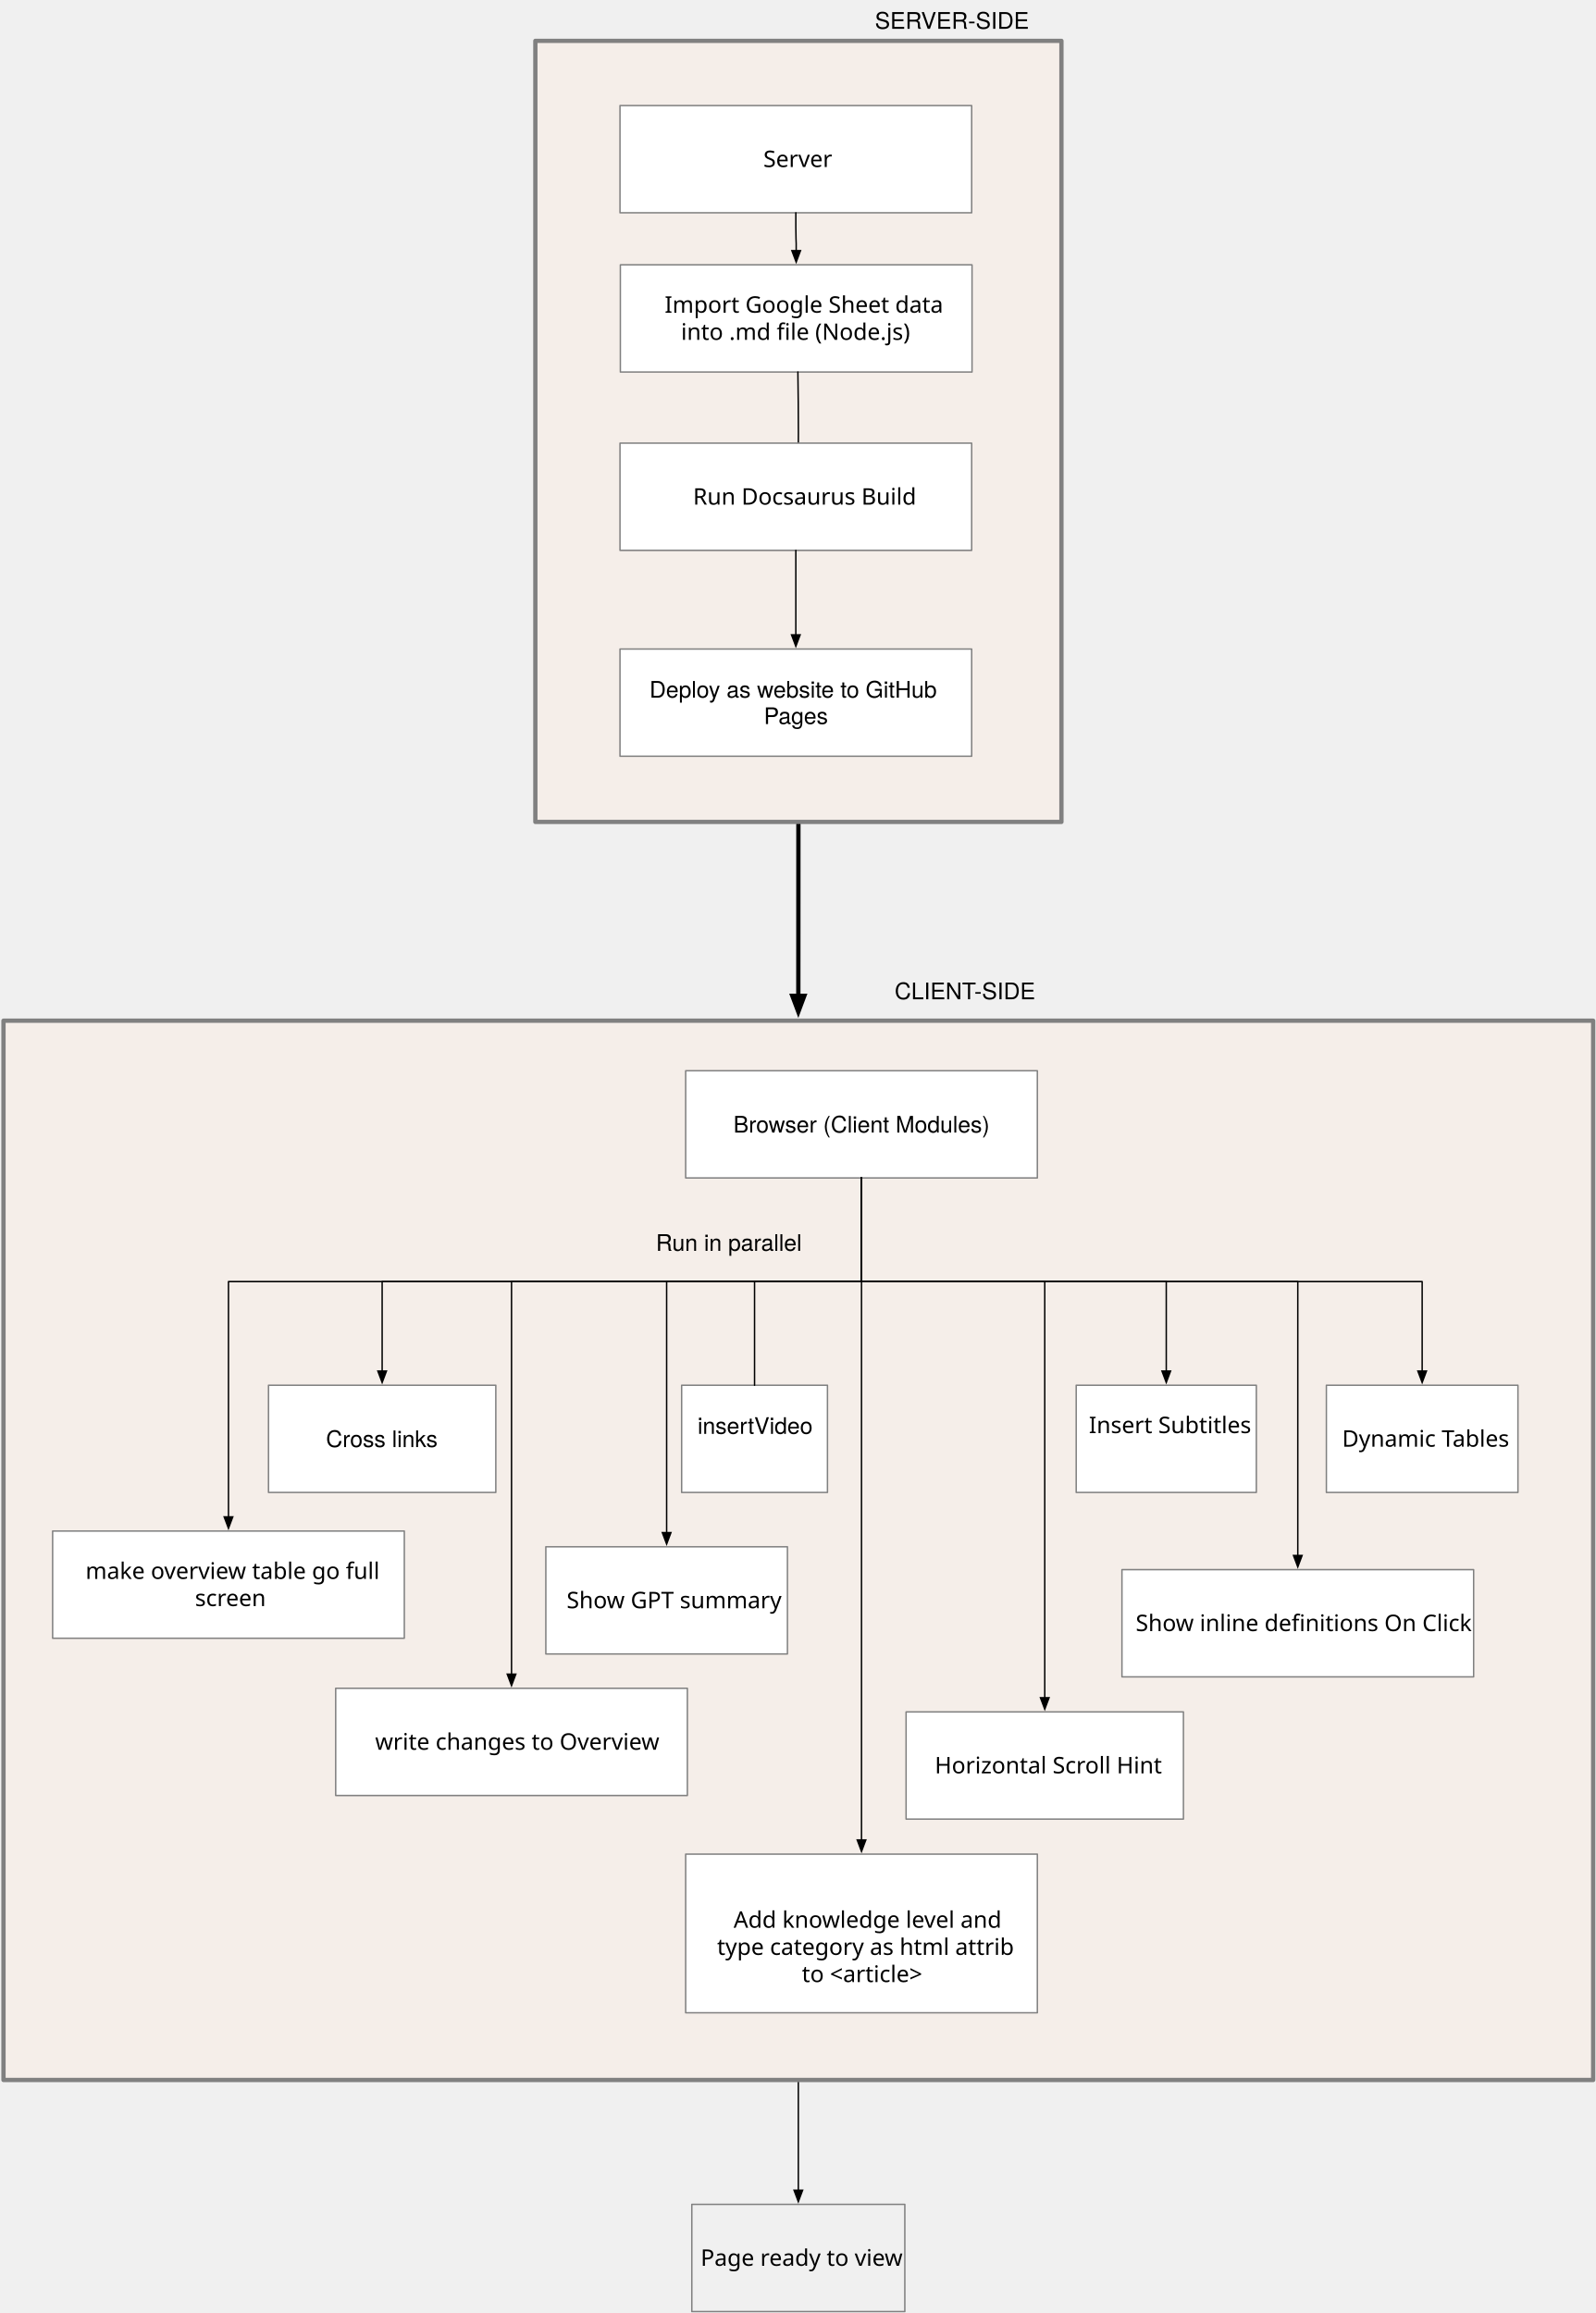
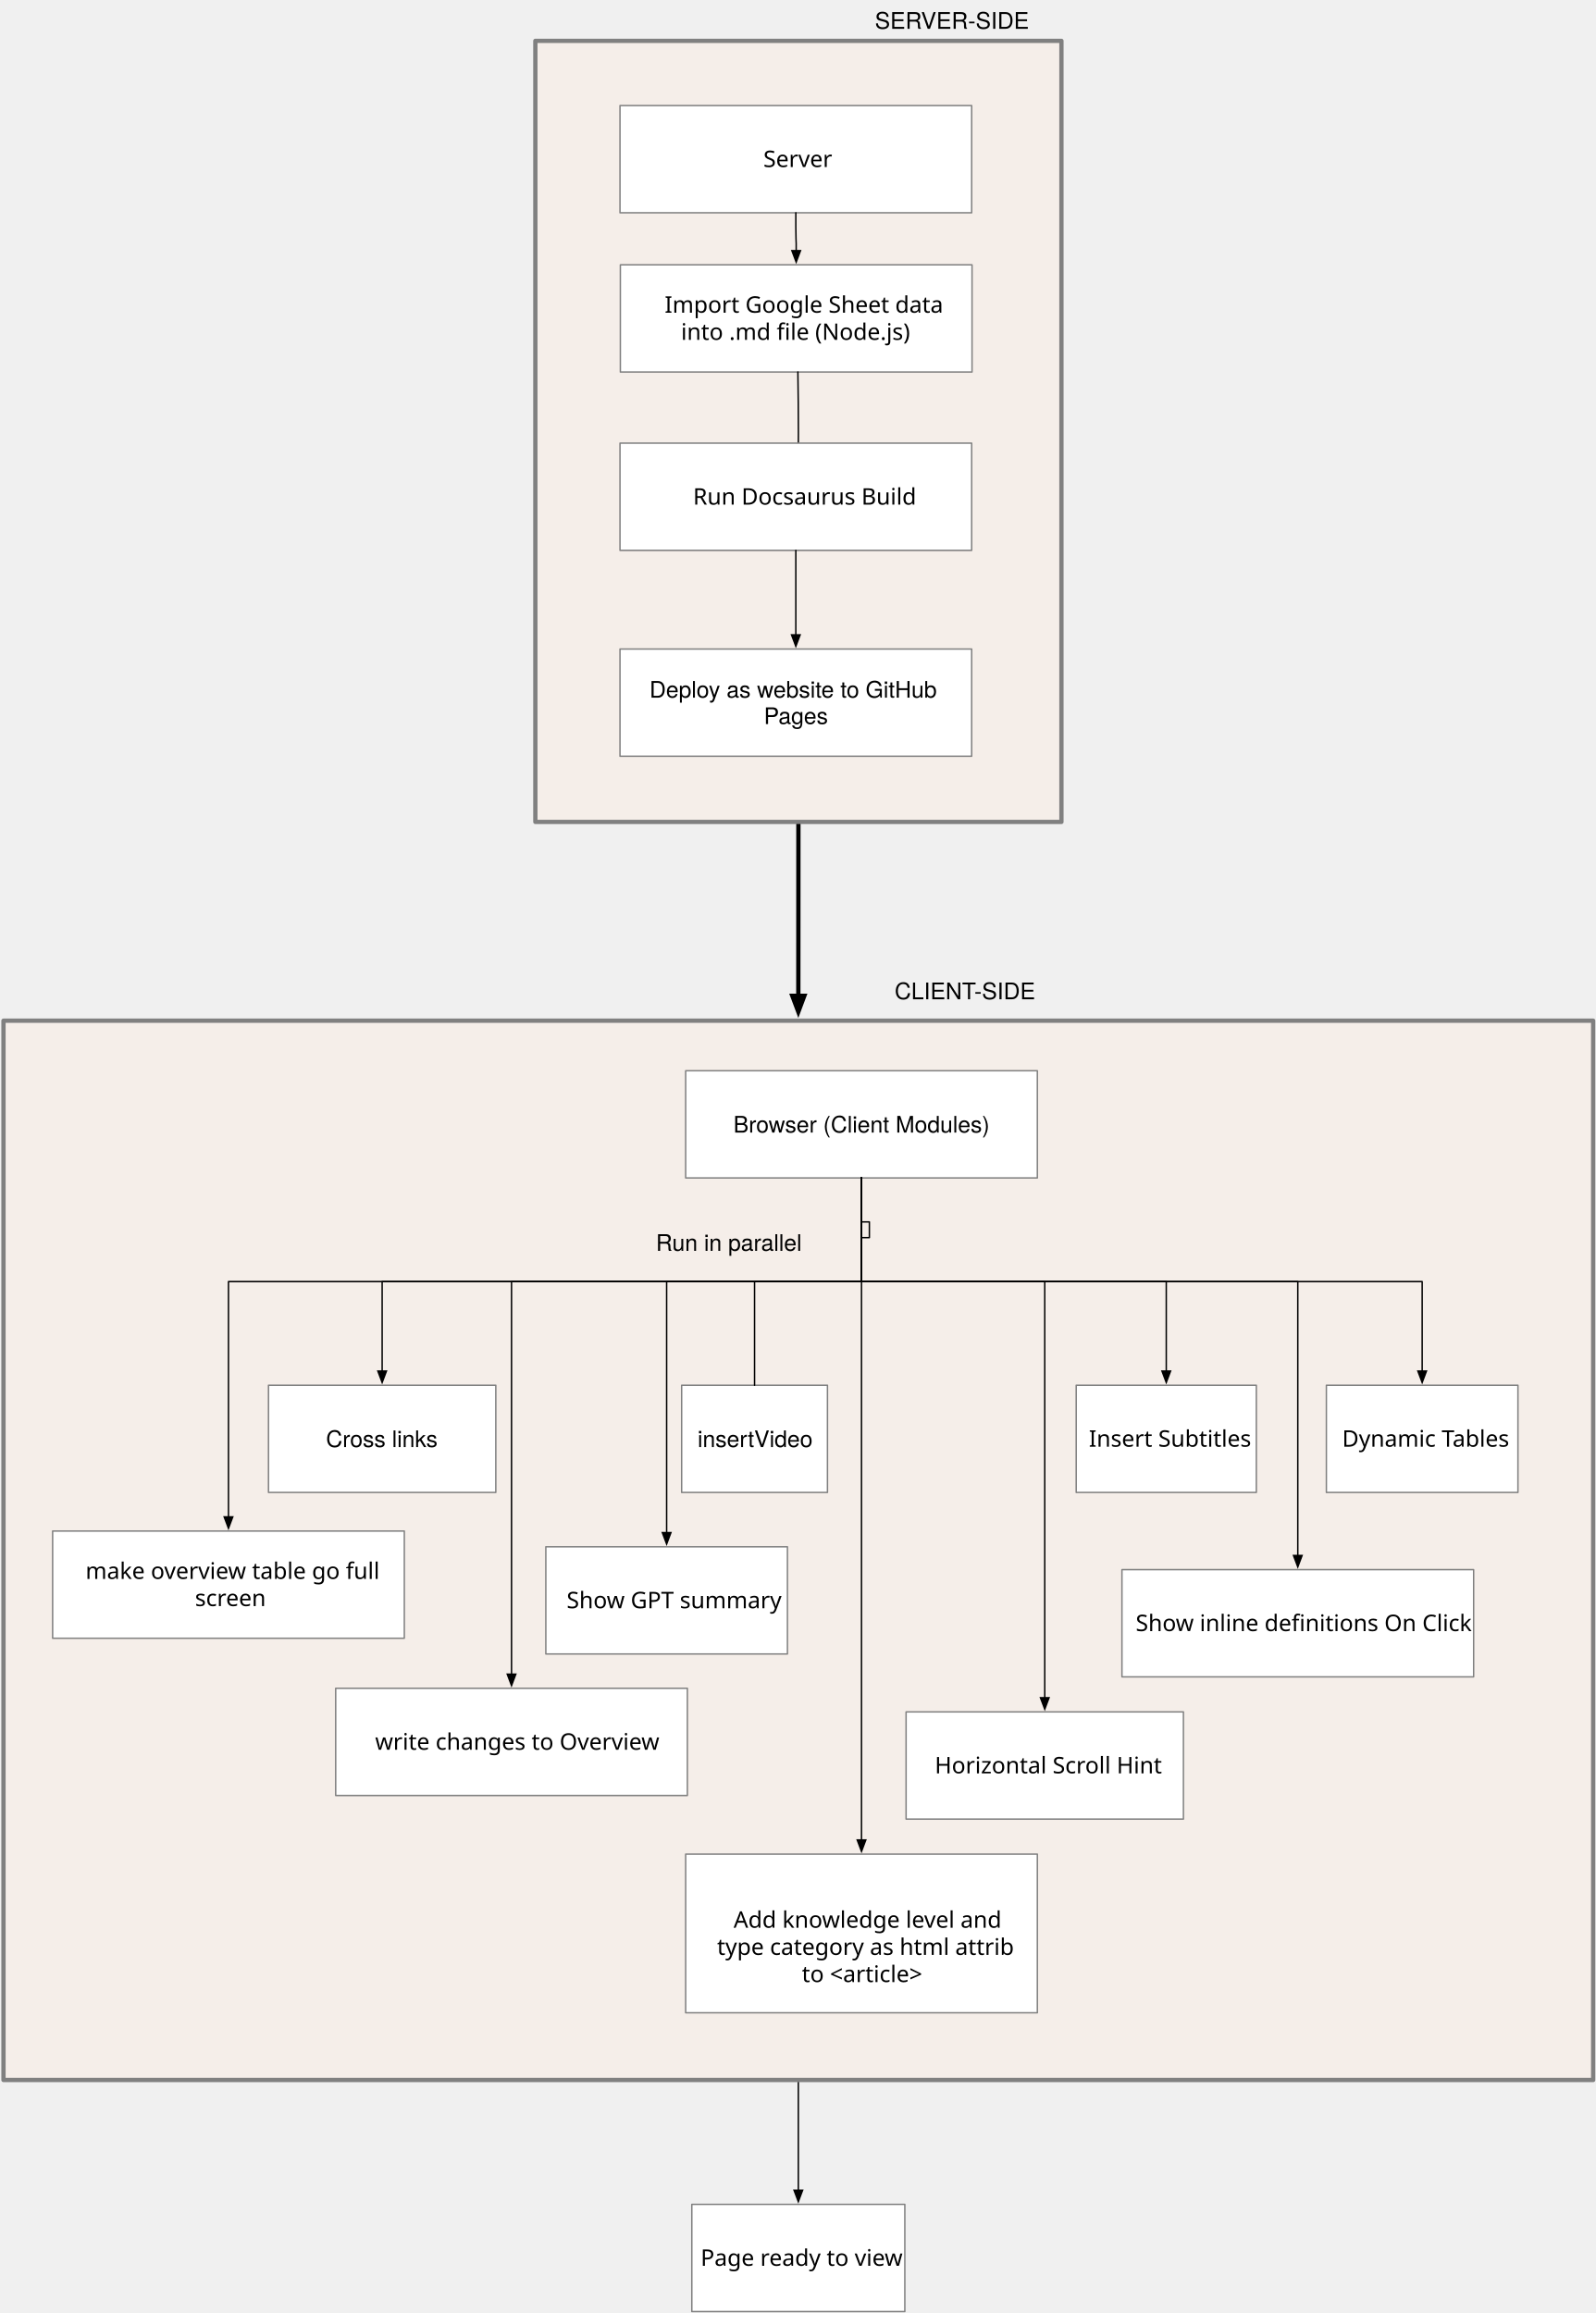
<svg xmlns="http://www.w3.org/2000/svg" xmlns:xlink="http://www.w3.org/1999/xlink" version="1.1" viewBox="-150 37 1116 1618">
  <defs>
    <marker orient="auto" overflow="visible" markerUnits="strokeWidth" id="FilledArrow_Marker" stroke-linejoin="miter" stroke-miterlimit="10" viewBox="-1 -4 10 8" markerWidth="10" markerHeight="8" color="black">
      <g>
        <path d="M 8 0 L 0 -3 L 0 3 Z" fill="currentColor" stroke="currentColor" stroke-width="1" />
      </g>
    </marker>
    <marker orient="auto" overflow="visible" markerUnits="strokeWidth" id="FilledArrow_Marker_2" stroke-linejoin="miter" stroke-miterlimit="10" viewBox="-1 -3 6 6" markerWidth="6" markerHeight="6" color="black">
      <g>
        <path d="M 3.733 0 L 0 -1.4 L 0 1.4 Z" fill="currentColor" stroke="currentColor" stroke-width="1" />
      </g>
    </marker>
  </defs>
  <g id="Canvas_1" stroke="none" stroke-opacity="1" fill="none" stroke-dasharray="none" fill-opacity="1">
    <g id="Canvas_1_Page_ready">
      <g id="Graphic_23">
-         <rect x="333.938" y="1579" fill="white" />
+         <rect x="333.938" y="1579" width="149" height="75" fill="white" />
        <rect x="333.938" y="1579" width="149" height="75" stroke="gray" stroke-linecap="round" stroke-linejoin="round" stroke-width="1" />
        <text transform="translate(338.9378 1607)" fill="black">
          <tspan font-family="Trebuchet MS" font-size="16" fill="black" x="1.168" y="15">Page ready to view</tspan>
        </text>
      </g>
      <g id="Line_64">
        <line x1="408.438" y1="1493.5" x2="408.438" y2="1569.1" marker-end="url(#FilledArrow_Marker)" stroke="black" stroke-linecap="round" stroke-linejoin="round" stroke-width="1" />
      </g>
    </g>
    <g id="Canvas_1_Connection">
      <g id="Line_63">
-         <path d="M 408.487 613.454 L 408.487 623.918 L 408.462 681.459 L 408.438 730.115 L 408.438 733.6" marker-end="url(#FilledArrow_Marker_2)" stroke="black" stroke-linecap="round" stroke-linejoin="round" stroke-width="3" />
+         <path d="M 408.487 613.454 L 408.487 623.954 L 408.462 681.477 L 408.438 730.134 L 408.438 733.6" marker-end="url(#FilledArrow_Marker_2)" stroke="black" stroke-linecap="round" stroke-linejoin="round" stroke-width="3" />
      </g>
    </g>
    <g id="Canvas_1_Client_side">
      <g id="Graphic_37">
        <rect x="-147.562" y="751" width="1112" height="741" fill="#ffe8d7" fill-opacity=".306" />
        <rect x="-147.562" y="751" width="1112" height="741" stroke="gray" stroke-linecap="round" stroke-linejoin="round" stroke-width="3" />
      </g>
      <g id="Graphic_10">
-         <rect x="37.819" y="1006" width="159" height="75" fill="white" />
-         <rect x="37.819" y="1006" width="159" height="75" stroke="gray" stroke-linecap="round" stroke-linejoin="round" stroke-width="1" />
        <a xlink:href="https://github.com/WebOfTrust/WOT-terms/blob/main/clientModules/crossLinks.js">
+           <rect x="37.819" y="1006" width="159" height="75" fill="white" />
+           <rect x="37.819" y="1006" width="159" height="75" stroke="gray" stroke-linecap="round" stroke-linejoin="round" stroke-width="1" />
          <text transform="translate(42.81915 1034.276)" fill="black">
            <tspan font-family="Helvetica Neue" font-size="16" fill="black" x="35.236" y="15">Cross links</tspan>
          </text>
        </a>
      </g>
      <g id="Graphic_12">
-         <rect x="326.819" y="1006" width="102" height="75" fill="white" />
-         <rect x="326.819" y="1006" width="102" height="75" stroke="gray" stroke-linecap="round" stroke-linejoin="round" stroke-width="1" />
        <a xlink:href="https://github.com/WebOfTrust/WOT-terms/blob/main/clientModules/insertVideo.js">
-           <text transform="translate(331.8191 1025.052)" fill="black">
+           <rect x="326.819" y="1006" width="102" height="75" fill="white" />
+           <rect x="326.819" y="1006" width="102" height="75" stroke="gray" stroke-linecap="round" stroke-linejoin="round" stroke-width="1" />
+           <text transform="translate(331.8191 1034.276)" fill="black">
            <tspan font-family="Helvetica Neue" font-size="16" fill="black" x="6.144" y="15">insertVideo</tspan>
          </text>
        </a>
      </g>
      <g id="Graphic_14">
-         <rect x="602.819" y="1006" width="126" height="75" fill="white" />
-         <rect x="602.819" y="1006" width="126" height="75" stroke="gray" stroke-linecap="round" stroke-linejoin="round" stroke-width="1" />
        <a xlink:href="https://github.com/WebOfTrust/WOT-terms/blob/main/clientModules/insertSubtitles.js">
-           <text transform="translate(607.8192 1024.5)" fill="black">
+           <rect x="602.819" y="1006" width="126" height="75" fill="white" />
+           <rect x="602.819" y="1006" width="126" height="75" stroke="gray" stroke-linecap="round" stroke-linejoin="round" stroke-width="1" />
+           <text transform="translate(607.8192 1034)" fill="black">
            <tspan font-family="Trebuchet MS" font-size="16" fill="black" x="3.848" y="15">Insert Subtitles</tspan>
          </text>
        </a>
      </g>
      <g id="Graphic_16">
-         <rect x="777.819" y="1006" width="134" height="75" fill="white" />
-         <rect x="777.819" y="1006" width="134" height="75" stroke="gray" stroke-linecap="round" stroke-linejoin="round" stroke-width="1" />
        <a xlink:href="https://github.com/WebOfTrust/WOT-terms/blob/main/clientModules/dynamicTables.js">
+           <rect x="777.819" y="1006" width="134" height="75" fill="white" />
+           <rect x="777.819" y="1006" width="134" height="75" stroke="gray" stroke-linecap="round" stroke-linejoin="round" stroke-width="1" />
          <text transform="translate(782.8192 1034)" fill="black">
            <tspan font-family="Trebuchet MS" font-size="16" fill="black" x="6.016" y="15">Dynamic Tables</tspan>
          </text>
        </a>
      </g>
      <g id="Graphic_34">
-         <rect x="-113.181" y="1108" width="246" height="75" fill="white" />
-         <rect x="-113.181" y="1108" width="246" height="75" stroke="gray" stroke-linecap="round" stroke-linejoin="round" stroke-width="1" />
        <a xlink:href="https://github.com/WebOfTrust/WOT-terms/blob/main/clientModules/elementGoFullScreen.js">
+           <rect x="-113.181" y="1108" width="246" height="75" fill="white" />
+           <rect x="-113.181" y="1108" width="246" height="75" stroke="gray" stroke-linecap="round" stroke-linejoin="round" stroke-width="1" />
          <text transform="translate(-108.1809 1126.5)" fill="black">
            <tspan font-family="Trebuchet MS" font-size="16" fill="black" x="18.008" y="15">make overview table go full </tspan>
            <tspan font-family="Trebuchet MS" font-size="16" fill="black" x="94.594" y="34">screen</tspan>
          </text>
        </a>
      </g>
      <g id="Graphic_33">
-         <rect x="84.819" y="1218" width="246" height="75" fill="white" />
-         <rect x="84.819" y="1218" width="246" height="75" stroke="gray" stroke-linecap="round" stroke-linejoin="round" stroke-width="1" />
        <a xlink:href="https://github.com/WebOfTrust/WOT-terms/blob/main/clientModules/writeChanges.js">
+           <rect x="84.819" y="1218" width="246" height="75" fill="white" />
+           <rect x="84.819" y="1218" width="246" height="75" stroke="gray" stroke-linecap="round" stroke-linejoin="round" stroke-width="1" />
          <text transform="translate(89.81915 1246)" fill="black">
            <tspan font-family="Trebuchet MS" font-size="16" fill="black" x="22.605" y="15">write changes to Overview</tspan>
          </text>
        </a>
      </g>
      <g id="Graphic_31">
-         <rect x="483.819" y="1234.5" width="194" height="75" fill="white" />
-         <rect x="483.819" y="1234.5" width="194" height="75" stroke="gray" stroke-linecap="round" stroke-linejoin="round" stroke-width="1" />
        <a xlink:href="https://github.com/WebOfTrust/WOT-terms/blob/main/clientModules/horizontalScrollHint.js">
+           <rect x="483.819" y="1234.5" width="194" height="75" fill="white" />
+           <rect x="483.819" y="1234.5" width="194" height="75" stroke="gray" stroke-linecap="round" stroke-linejoin="round" stroke-width="1" />
          <text transform="translate(488.8191 1262.5)" fill="black">
            <tspan font-family="Trebuchet MS" font-size="16" fill="black" x="15.078" y="15">Horizontal Scroll Hint</tspan>
          </text>
        </a>
      </g>
      <g id="Graphic_29">
-         <rect x="634.819" y="1135" width="246" height="75" fill="white" />
-         <rect x="634.819" y="1135" width="246" height="75" stroke="gray" stroke-linecap="round" stroke-linejoin="round" stroke-width="1" />
        <a xlink:href="https://github.com/WebOfTrust/WOT-terms/blob/main/clientModules/showDefinitionsPopUpOnClick.js">
+           <rect x="634.819" y="1135" width="246" height="75" fill="white" />
+           <rect x="634.819" y="1135" width="246" height="75" stroke="gray" stroke-linecap="round" stroke-linejoin="round" stroke-width="1" />
          <text transform="translate(639.8192 1163)" fill="black">
            <tspan font-family="Trebuchet MS" font-size="16" fill="black" x="4.617" y="15">Show inline definitions On Click</tspan>
          </text>
        </a>
      </g>
      <g id="Graphic_27">
-         <rect x="329.638" y="1334" width="246" height="111" fill="white" />
-         <rect x="329.638" y="1334" width="246" height="111" stroke="gray" stroke-linecap="round" stroke-linejoin="round" stroke-width="1" />
        <a xlink:href="https://github.com/WebOfTrust/WOT-terms/blob/main/clientModules/showLevels.js">
+           <rect x="329.638" y="1334" width="246" height="111" fill="white" />
+           <rect x="329.638" y="1334" width="246" height="111" stroke="gray" stroke-linecap="round" stroke-linejoin="round" stroke-width="1" />
          <text transform="translate(334.6383 1351.5)" fill="black">
            <tspan font-family="Trebuchet MS" font-size="16" fill="black" x="28.531" y="34">Add knowledge level and</tspan>
            <tspan font-family="Trebuchet MS" font-size="16" fill="black" x="16.98" y="53">type category as html attrib</tspan>
            <tspan font-family="Trebuchet MS" font-size="16" fill="black" x="76.285" y="72">to &lt;article&gt;</tspan>
          </text>
        </a>
      </g>
      <g id="Graphic_25">
-         <rect x="231.819" y="1119" width="169" height="75" fill="white" />
-         <rect x="231.819" y="1119" width="169" height="75" stroke="gray" stroke-linecap="round" stroke-linejoin="round" stroke-width="1" />
        <a xlink:href="https://github.com/WebOfTrust/WOT-terms/blob/main/clientModules/showGPTsummary.js">
+           <rect x="231.819" y="1119" width="169" height="75" fill="white" />
+           <rect x="231.819" y="1119" width="169" height="75" stroke="gray" stroke-linecap="round" stroke-linejoin="round" stroke-width="1" />
          <text transform="translate(236.8192 1147)" fill="black">
            <tspan font-family="Trebuchet MS" font-size="16" fill="black" x="9.551" y="15">Show GPT summary</tspan>
          </text>
        </a>
      </g>
      <g id="Graphic_40">
        <rect x="329.638" y="786" width="246" height="75" fill="white" />
        <rect x="329.638" y="786" width="246" height="75" stroke="gray" stroke-linecap="round" stroke-linejoin="round" stroke-width="1" />
        <text transform="translate(334.6383 814.276)" fill="black">
          <tspan font-family="Helvetica Neue" font-size="16" fill="black" x="28.376" y="15">Browser (Client Modules)</tspan>
        </text>
      </g>
      <g id="Line_41">
        <path d="M 452.638 861 L 452.638 933.5 L 117.319 933.5 L 117.319 996.1" marker-end="url(#FilledArrow_Marker)" stroke="black" stroke-linecap="round" stroke-linejoin="round" stroke-width="1" />
      </g>
      <g id="Line_42">
        <path d="M 452.638 861 L 452.638 933.5 L 377.819 933.5 L 377.819 1006" stroke="black" stroke-linecap="round" stroke-linejoin="round" stroke-width="1" />
      </g>
      <g id="Line_43">
        <path d="M 452.638 861 L 452.638 933.5 L 665.819 933.5 L 665.819 996.1" marker-end="url(#FilledArrow_Marker)" stroke="black" stroke-linecap="round" stroke-linejoin="round" stroke-width="1" />
      </g>
      <g id="Line_44">
        <path d="M 452.638 861 L 452.638 933.5 L 844.819 933.5 L 844.819 996.1" marker-end="url(#FilledArrow_Marker)" stroke="black" stroke-linecap="round" stroke-linejoin="round" stroke-width="1" />
      </g>
      <g id="Line_45">
-         <path d="M 452.638 861 L 452.638 933.5 L 9.819 933.5 L 9.819 1098.1" marker-end="url(#FilledArrow_Marker)" stroke="black" stroke-linecap="round" stroke-linejoin="round" stroke-width="1" />
+         <path d="M 452.638 861 L 452.638 891.75 L 458.138 891.75 L 458.138 902.75 L 452.638 902.75 L 452.638 933.5 L 9.819 933.5 L 9.819 1098.1" marker-end="url(#FilledArrow_Marker)" stroke="black" stroke-linecap="round" stroke-linejoin="round" stroke-width="1" />
      </g>
      <g id="Line_46">
        <path d="M 452.638 861 L 452.638 933.5 L 207.819 933.5 L 207.819 1208.1" marker-end="url(#FilledArrow_Marker)" stroke="black" stroke-linecap="round" stroke-linejoin="round" stroke-width="1" />
      </g>
      <g id="Line_47">
        <path d="M 452.638 861 L 452.638 933.5 L 580.819 933.5 L 580.819 1224.6" marker-end="url(#FilledArrow_Marker)" stroke="black" stroke-linecap="round" stroke-linejoin="round" stroke-width="1" />
      </g>
      <g id="Line_48">
        <path d="M 452.638 861 L 452.638 933.5 L 757.819 933.5 L 757.819 1125.1" marker-end="url(#FilledArrow_Marker)" stroke="black" stroke-linecap="round" stroke-linejoin="round" stroke-width="1" />
      </g>
      <g id="Line_50">
        <path d="M 452.638 861 L 452.638 933.5 L 316.319 933.5 L 316.319 1109.1" marker-end="url(#FilledArrow_Marker)" stroke="black" stroke-linecap="round" stroke-linejoin="round" stroke-width="1" />
      </g>
      <g id="Line_52">
        <line x1="452.638" y1="861" x2="452.638" y2="1324.1" marker-end="url(#FilledArrow_Marker)" stroke="black" stroke-linecap="round" stroke-linejoin="round" stroke-width="1" />
      </g>
      <g id="Graphic_54">
        <text transform="translate(308.8191 897)" fill="black">
          <tspan font-family="Helvetica Neue" font-size="16" fill="black" x="47606363e-20" y="15">Run in parallel</tspan>
        </text>
      </g>
      <g id="Graphic_59">
        <text transform="translate(462 42.13194)" fill="black">
          <tspan font-family="Helvetica Neue" font-size="16" fill="black" x="0" y="15">SERVER-SIDE</tspan>
        </text>
      </g>
    </g>
    <g id="Canvas_1_Server_side">
      <g id="Graphic_38">
        <rect x="224.487" y="65.58" width="368" height="546.374" fill="#ffe8d7" fill-opacity=".306" />
        <rect x="224.487" y="65.58" width="368" height="546.374" stroke="gray" stroke-linecap="round" stroke-linejoin="round" stroke-width="3" />
      </g>
      <g id="Graphic_61">
        <rect x="283.944" y="222.25" width="246" height="75" fill="white" />
        <rect x="283.944" y="222.25" width="246" height="75" stroke="gray" stroke-linecap="round" stroke-linejoin="round" stroke-width="1" />
        <text transform="translate(288.9441 240.75)" fill="black">
          <tspan font-family="Trebuchet MS" font-size="16" fill="black" x="25.984" y="15">Import Google Sheet data</tspan>
          <tspan font-family="Trebuchet MS" font-size="16" fill="black" x="37.453" y="34">into .md file (Node.js)</tspan>
        </text>
      </g>
      <g id="Graphic_3">
        <rect x="283.694" y="110.849" width="246" height="75" fill="white" />
        <rect x="283.694" y="110.849" width="246" height="75" stroke="gray" stroke-linecap="round" stroke-linejoin="round" stroke-width="1" />
        <text transform="translate(288.6941 138.849)" fill="black">
          <tspan font-family="Trebuchet MS" font-size="16" fill="black" x="95.289" y="15">Server</tspan>
        </text>
      </g>
      <g id="Line_62">
        <path d="M 406.694 185.849 L 406.694 195.849 L 406.819 204.049 L 406.944 207.35 L 406.944 212.35" marker-end="url(#FilledArrow_Marker)" stroke="black" stroke-linecap="round" stroke-linejoin="round" stroke-width="1" />
      </g>
      <g id="Line_60">
        <path d="M 408.132 297.25 C 408.55 324.104 408.704 358.332 408.008 374.908" marker-end="url(#FilledArrow_Marker)" stroke="black" stroke-linecap="round" stroke-linejoin="round" stroke-width="1" />
      </g>
      <g id="Graphic_6">
        <rect x="283.694" y="347" width="246" height="75" fill="white" />
        <rect x="283.694" y="347" width="246" height="75" stroke="gray" stroke-linecap="round" stroke-linejoin="round" stroke-width="1" />
        <text transform="translate(288.6941 375)" fill="black">
          <tspan font-family="Trebuchet MS" font-size="16" fill="black" x="46.094" y="15">Run Docsaurus Build</tspan>
        </text>
      </g>
      <g id="Line_5">
        <path d="M 406.694 422 C 406.694 447.182 406.694 466.414 406.694 481.1" marker-end="url(#FilledArrow_Marker)" stroke="black" stroke-linecap="round" stroke-linejoin="round" stroke-width="1" />
      </g>
      <g id="Graphic_8">
        <rect x="283.694" y="491" width="246" height="75" fill="white" />
        <rect x="283.694" y="491" width="246" height="75" stroke="gray" stroke-linecap="round" stroke-linejoin="round" stroke-width="1" />
        <text transform="translate(288.6941 510.052)" fill="black">
          <tspan font-family="Helvetica Neue" font-size="16" fill="black" x="15.624" y="15">Deploy as website to GitHub </tspan>
          <tspan font-family="Helvetica Neue" font-size="16" fill="black" x="95.632" y="33.448">Pages</tspan>
        </text>
      </g>
      <g id="Graphic_58">
        <text transform="translate(475.8223 721)" fill="black">
          <tspan font-family="Helvetica Neue" font-size="16" fill="black" x="0" y="15">CLIENT-SIDE</tspan>
        </text>
      </g>
    </g>
  </g>
</svg>
